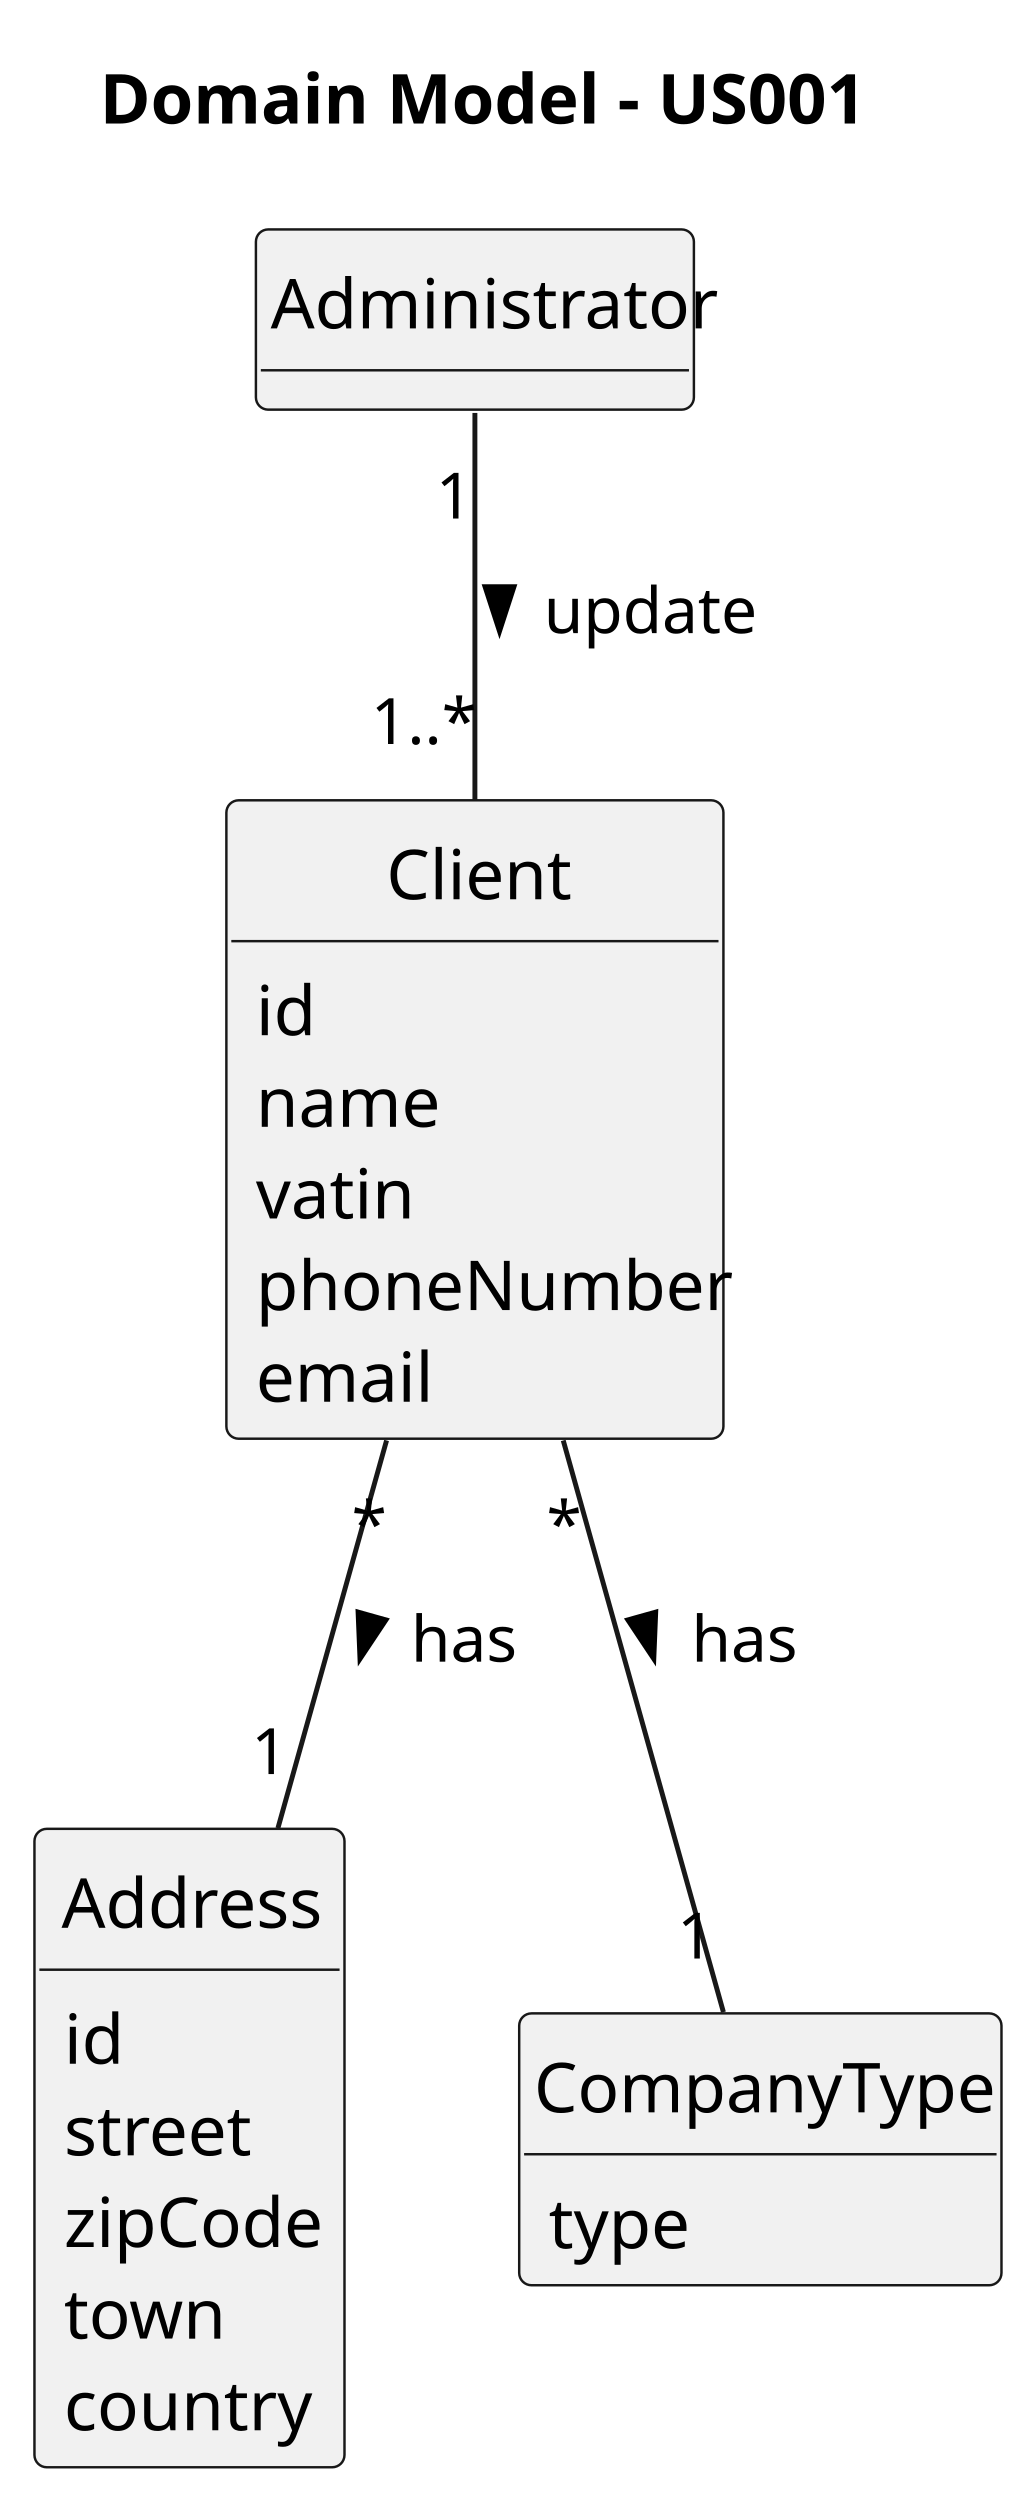
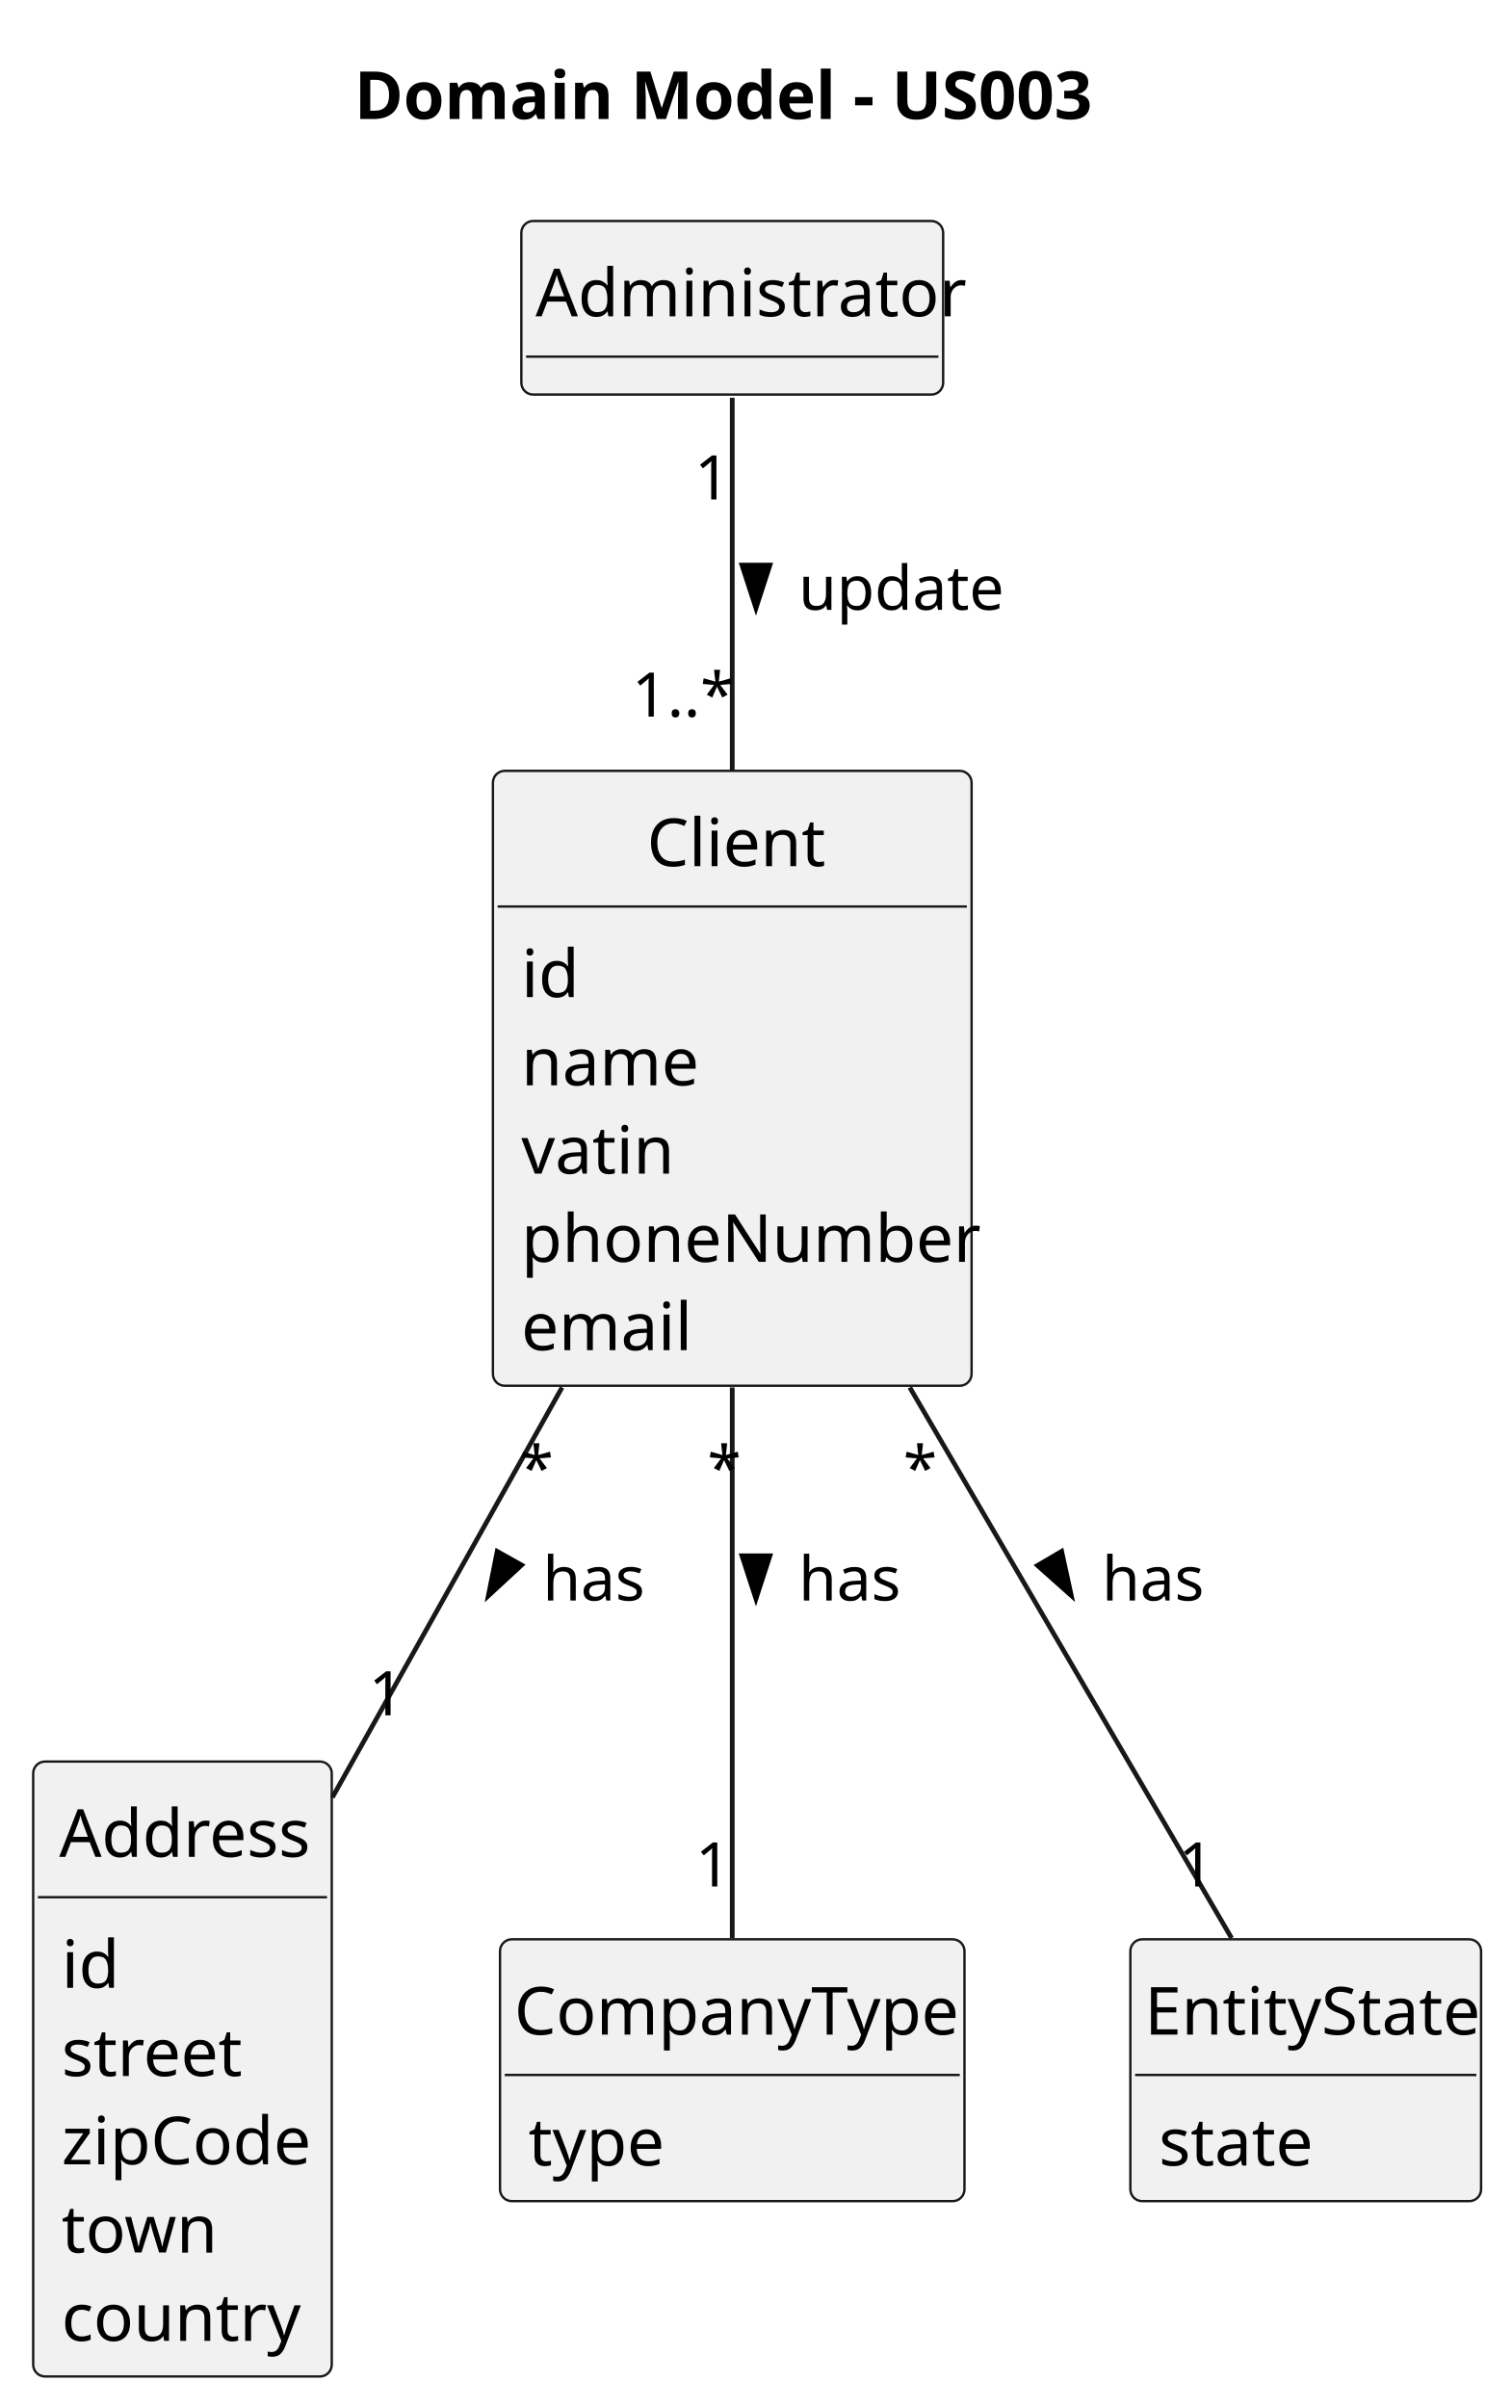
- <svg xmlns="http://www.w3.org/2000/svg" contentStyleType="text/css" height="508px" preserveAspectRatio="none" style="width:210px;height:508px;background:#FFFFFF;" version="1.1" viewBox="0 0 210 508" width="210px" zoomAndPan="magnify">
+ <svg xmlns="http://www.w3.org/2000/svg" contentStyleType="text/css" height="508px" preserveAspectRatio="none" style="width:319px;height:508px;background:#FFFFFF;" version="1.1" viewBox="0 0 319 508" width="319px" zoomAndPan="magnify">
  <defs />
  <g>
-     <text fill="#000000" font-family="sans-serif" font-size="14" font-weight="bold" lengthAdjust="spacing" textLength="156" x="20.25" y="25.107">Domain Model - US001</text>
+     <text fill="#000000" font-family="sans-serif" font-size="14" font-weight="bold" lengthAdjust="spacing" textLength="156" x="74.75" y="25.107">Domain Model - US003</text>
    <g id="elem_Administrator">
-       <rect codeLine="12" fill="#F1F1F1" height="36.621" id="Administrator" rx="2.5" ry="2.5" style="stroke:#181818;stroke-width:0.5;" width="89" x="52" y="46.621" />
-       <text fill="#000000" font-family="sans-serif" font-size="14" lengthAdjust="spacing" textLength="83" x="55" y="66.728">Administrator</text>
-       <line style="stroke:#181818;stroke-width:0.5;" x1="53" x2="140" y1="75.242" y2="75.242" />
+       <rect codeLine="12" fill="#F1F1F1" height="36.621" id="Administrator" rx="2.5" ry="2.5" style="stroke:#181818;stroke-width:0.5;" width="89" x="110" y="46.621" />
+       <text fill="#000000" font-family="sans-serif" font-size="14" lengthAdjust="spacing" textLength="83" x="113" y="66.728">Administrator</text>
+       <line style="stroke:#181818;stroke-width:0.5;" x1="111" x2="198" y1="75.242" y2="75.242" />
    </g>
    <g id="elem_Client">
-       <rect codeLine="15" fill="#F1F1F1" height="129.727" id="Client" rx="2.5" ry="2.5" style="stroke:#181818;stroke-width:0.5;" width="101" x="46" y="162.621" />
-       <text fill="#000000" font-family="sans-serif" font-size="14" lengthAdjust="spacing" textLength="36" x="78.5" y="182.728">Client</text>
-       <line style="stroke:#181818;stroke-width:0.5;" x1="47" x2="146" y1="191.242" y2="191.242" />
-       <text fill="#000000" font-family="sans-serif" font-size="14" lengthAdjust="spacing" textLength="11" x="52" y="210.35">id</text>
-       <text fill="#000000" font-family="sans-serif" font-size="14" lengthAdjust="spacing" textLength="35" x="52" y="228.971">name</text>
-       <text fill="#000000" font-family="sans-serif" font-size="14" lengthAdjust="spacing" textLength="30" x="52" y="247.592">vatin</text>
-       <text fill="#000000" font-family="sans-serif" font-size="14" lengthAdjust="spacing" textLength="89" x="52" y="266.213">phoneNumber</text>
-       <text fill="#000000" font-family="sans-serif" font-size="14" lengthAdjust="spacing" textLength="33" x="52" y="284.834">email</text>
+       <rect codeLine="15" fill="#F1F1F1" height="129.727" id="Client" rx="2.5" ry="2.5" style="stroke:#181818;stroke-width:0.5;" width="101" x="104" y="162.621" />
+       <text fill="#000000" font-family="sans-serif" font-size="14" lengthAdjust="spacing" textLength="36" x="136.5" y="182.728">Client</text>
+       <line style="stroke:#181818;stroke-width:0.5;" x1="105" x2="204" y1="191.242" y2="191.242" />
+       <text fill="#000000" font-family="sans-serif" font-size="14" lengthAdjust="spacing" textLength="11" x="110" y="210.35">id</text>
+       <text fill="#000000" font-family="sans-serif" font-size="14" lengthAdjust="spacing" textLength="35" x="110" y="228.971">name</text>
+       <text fill="#000000" font-family="sans-serif" font-size="14" lengthAdjust="spacing" textLength="30" x="110" y="247.592">vatin</text>
+       <text fill="#000000" font-family="sans-serif" font-size="14" lengthAdjust="spacing" textLength="89" x="110" y="266.213">phoneNumber</text>
+       <text fill="#000000" font-family="sans-serif" font-size="14" lengthAdjust="spacing" textLength="33" x="110" y="284.834">email</text>
    </g>
    <g id="elem_Address">
      <rect codeLine="23" fill="#F1F1F1" height="129.727" id="Address" rx="2.5" ry="2.5" style="stroke:#181818;stroke-width:0.5;" width="63" x="7" y="371.621" />
      <text fill="#000000" font-family="sans-serif" font-size="14" lengthAdjust="spacing" textLength="52" x="12.5" y="391.728">Address</text>
      <line style="stroke:#181818;stroke-width:0.5;" x1="8" x2="69" y1="400.242" y2="400.242" />
      <text fill="#000000" font-family="sans-serif" font-size="14" lengthAdjust="spacing" textLength="11" x="13" y="419.35">id</text>
      <text fill="#000000" font-family="sans-serif" font-size="14" lengthAdjust="spacing" textLength="36" x="13" y="437.971">street</text>
      <text fill="#000000" font-family="sans-serif" font-size="14" lengthAdjust="spacing" textLength="51" x="13" y="456.592">zipCode</text>
      <text fill="#000000" font-family="sans-serif" font-size="14" lengthAdjust="spacing" textLength="29" x="13" y="475.213">town</text>
      <text fill="#000000" font-family="sans-serif" font-size="14" lengthAdjust="spacing" textLength="47" x="13" y="493.834">country</text>
    </g>
    <g id="elem_CompanyType">
      <rect codeLine="31" fill="#F1F1F1" height="55.242" id="CompanyType" rx="2.5" ry="2.5" style="stroke:#181818;stroke-width:0.5;" width="98" x="105.5" y="409.121" />
      <text fill="#000000" font-family="sans-serif" font-size="14" lengthAdjust="spacing" textLength="92" x="108.5" y="429.228">CompanyType</text>
      <line style="stroke:#181818;stroke-width:0.5;" x1="106.5" x2="202.5" y1="437.742" y2="437.742" />
      <text fill="#000000" font-family="sans-serif" font-size="14" lengthAdjust="spacing" textLength="27" x="111.5" y="456.85">type</text>
    </g>
+     <g id="elem_EntityState">
+       <rect codeLine="35" fill="#F1F1F1" height="55.242" id="EntityState" rx="2.5" ry="2.5" style="stroke:#181818;stroke-width:0.5;" width="74" x="238.5" y="409.121" />
+       <text fill="#000000" font-family="sans-serif" font-size="14" lengthAdjust="spacing" textLength="68" x="241.5" y="429.228">EntityState</text>
+       <line style="stroke:#181818;stroke-width:0.5;" x1="239.5" x2="311.5" y1="437.742" y2="437.742" />
+       <text fill="#000000" font-family="sans-serif" font-size="14" lengthAdjust="spacing" textLength="31" x="244.5" y="456.85">state</text>
+     </g>
    <g id="link_Administrator_Client">
-       <path codeLine="35" d="M96.5,83.911 C96.5,102.931 96.5,134.191 96.5,162.621 " fill="none" id="Administrator-Client" style="stroke:#181818;stroke-width:1.0;" />
-       <polygon fill="#000000" points="101.5,128.267,104.439,119.222,98.561,119.222,101.5,128.267" style="stroke:#000000;stroke-width:1.0;" />
-       <text fill="#000000" font-family="sans-serif" font-size="13" lengthAdjust="spacing" textLength="39" x="110.5" y="128.649">update</text>
-       <text fill="#000000" font-family="sans-serif" font-size="13" lengthAdjust="spacing" textLength="7" x="88.559" y="105.364">1</text>
-       <text fill="#000000" font-family="sans-serif" font-size="13" lengthAdjust="spacing" textLength="20" x="75.344" y="151.184">1..*</text>
+       <path codeLine="39" d="M154.5,83.911 C154.5,102.931 154.5,134.191 154.5,162.621 " fill="none" id="Administrator-Client" style="stroke:#181818;stroke-width:1.0;" />
+       <polygon fill="#000000" points="159.5,128.267,162.439,119.222,156.561,119.222,159.5,128.267" style="stroke:#000000;stroke-width:1.0;" />
+       <text fill="#000000" font-family="sans-serif" font-size="13" lengthAdjust="spacing" textLength="39" x="168.5" y="128.649">update</text>
+       <text fill="#000000" font-family="sans-serif" font-size="13" lengthAdjust="spacing" textLength="7" x="146.559" y="105.364">1</text>
+       <text fill="#000000" font-family="sans-serif" font-size="13" lengthAdjust="spacing" textLength="20" x="133.344" y="151.184">1..*</text>
    </g>
    <g id="link_Client_Address">
-       <path codeLine="36" d="M78.55,292.701 C71.53,317.751 63.49,346.431 56.47,371.491 " fill="none" id="Client-Address" style="stroke:#181818;stroke-width:1.0;" />
-       <polygon fill="#000000" points="73.151,337.081,78.421,329.165,72.762,327.579,73.151,337.081" style="stroke:#000000;stroke-width:1.0;" />
-       <text fill="#000000" font-family="sans-serif" font-size="13" lengthAdjust="spacing" textLength="21" x="83.5" y="337.649">has</text>
-       <text fill="#000000" font-family="sans-serif" font-size="13" lengthAdjust="spacing" textLength="5" x="71.441" y="314.346">*</text>
-       <text fill="#000000" font-family="sans-serif" font-size="13" lengthAdjust="spacing" textLength="7" x="51.053" y="360.497">1</text>
+       <path codeLine="40" d="M118.59,292.701 C103.09,320.361 85.11,352.451 70.12,379.201 " fill="none" id="Client-Address" style="stroke:#181818;stroke-width:1.0;" />
+       <polygon fill="#000000" points="103.056,336.628,110.041,330.174,104.913,327.301,103.056,336.628" style="stroke:#000000;stroke-width:1.0;" />
+       <text fill="#000000" font-family="sans-serif" font-size="13" lengthAdjust="spacing" textLength="21" x="114.5" y="337.649">has</text>
+       <text fill="#000000" font-family="sans-serif" font-size="13" lengthAdjust="spacing" textLength="5" x="109.629" y="314.346">*</text>
+       <text fill="#000000" font-family="sans-serif" font-size="13" lengthAdjust="spacing" textLength="7" x="77.802" y="361.871">1</text>
    </g>
    <g id="link_Client_CompanyType">
-       <path codeLine="37" d="M114.45,292.701 C125.4,331.761 138.81,379.641 147,408.871 " fill="none" id="Client-CompanyType" style="stroke:#181818;stroke-width:1.0;" />
-       <polygon fill="#000000" points="132.849,337.081,133.239,327.579,127.579,329.164,132.849,337.081" style="stroke:#000000;stroke-width:1.0;" />
-       <text fill="#000000" font-family="sans-serif" font-size="13" lengthAdjust="spacing" textLength="21" x="140.5" y="337.649">has</text>
-       <text fill="#000000" font-family="sans-serif" font-size="13" lengthAdjust="spacing" textLength="5" x="111.043" y="314.346">*</text>
-       <text fill="#000000" font-family="sans-serif" font-size="13" lengthAdjust="spacing" textLength="7" x="137.594" y="397.975">1</text>
+       <path codeLine="41" d="M154.5,292.701 C154.5,331.761 154.5,379.641 154.5,408.871 " fill="none" id="Client-CompanyType" style="stroke:#181818;stroke-width:1.0;" />
+       <polygon fill="#000000" points="159.5,337.267,162.439,328.221,156.561,328.221,159.5,337.267" style="stroke:#000000;stroke-width:1.0;" />
+       <text fill="#000000" font-family="sans-serif" font-size="13" lengthAdjust="spacing" textLength="21" x="168.5" y="337.649">has</text>
+       <text fill="#000000" font-family="sans-serif" font-size="13" lengthAdjust="spacing" textLength="5" x="149.242" y="314.346">*</text>
+       <text fill="#000000" font-family="sans-serif" font-size="13" lengthAdjust="spacing" textLength="7" x="146.734" y="397.975">1</text>
+     </g>
+     <g id="link_Client_EntityState">
+       <path codeLine="42" d="M191.96,292.701 C214.79,331.761 242.78,379.641 259.86,408.871 " fill="none" id="Client-EntityState" style="stroke:#181818;stroke-width:1.0;" />
+       <polygon fill="#000000" points="226.023,336.583,223.996,327.291,218.922,330.257,226.023,336.583" style="stroke:#000000;stroke-width:1.0;" />
+       <text fill="#000000" font-family="sans-serif" font-size="13" lengthAdjust="spacing" textLength="21" x="232.5" y="337.649">has</text>
+       <text fill="#000000" font-family="sans-serif" font-size="13" lengthAdjust="spacing" textLength="5" x="190.565" y="314.346">*</text>
+       <text fill="#000000" font-family="sans-serif" font-size="13" lengthAdjust="spacing" textLength="7" x="248.673" y="397.975">1</text>
    </g>
  </g>
</svg>
